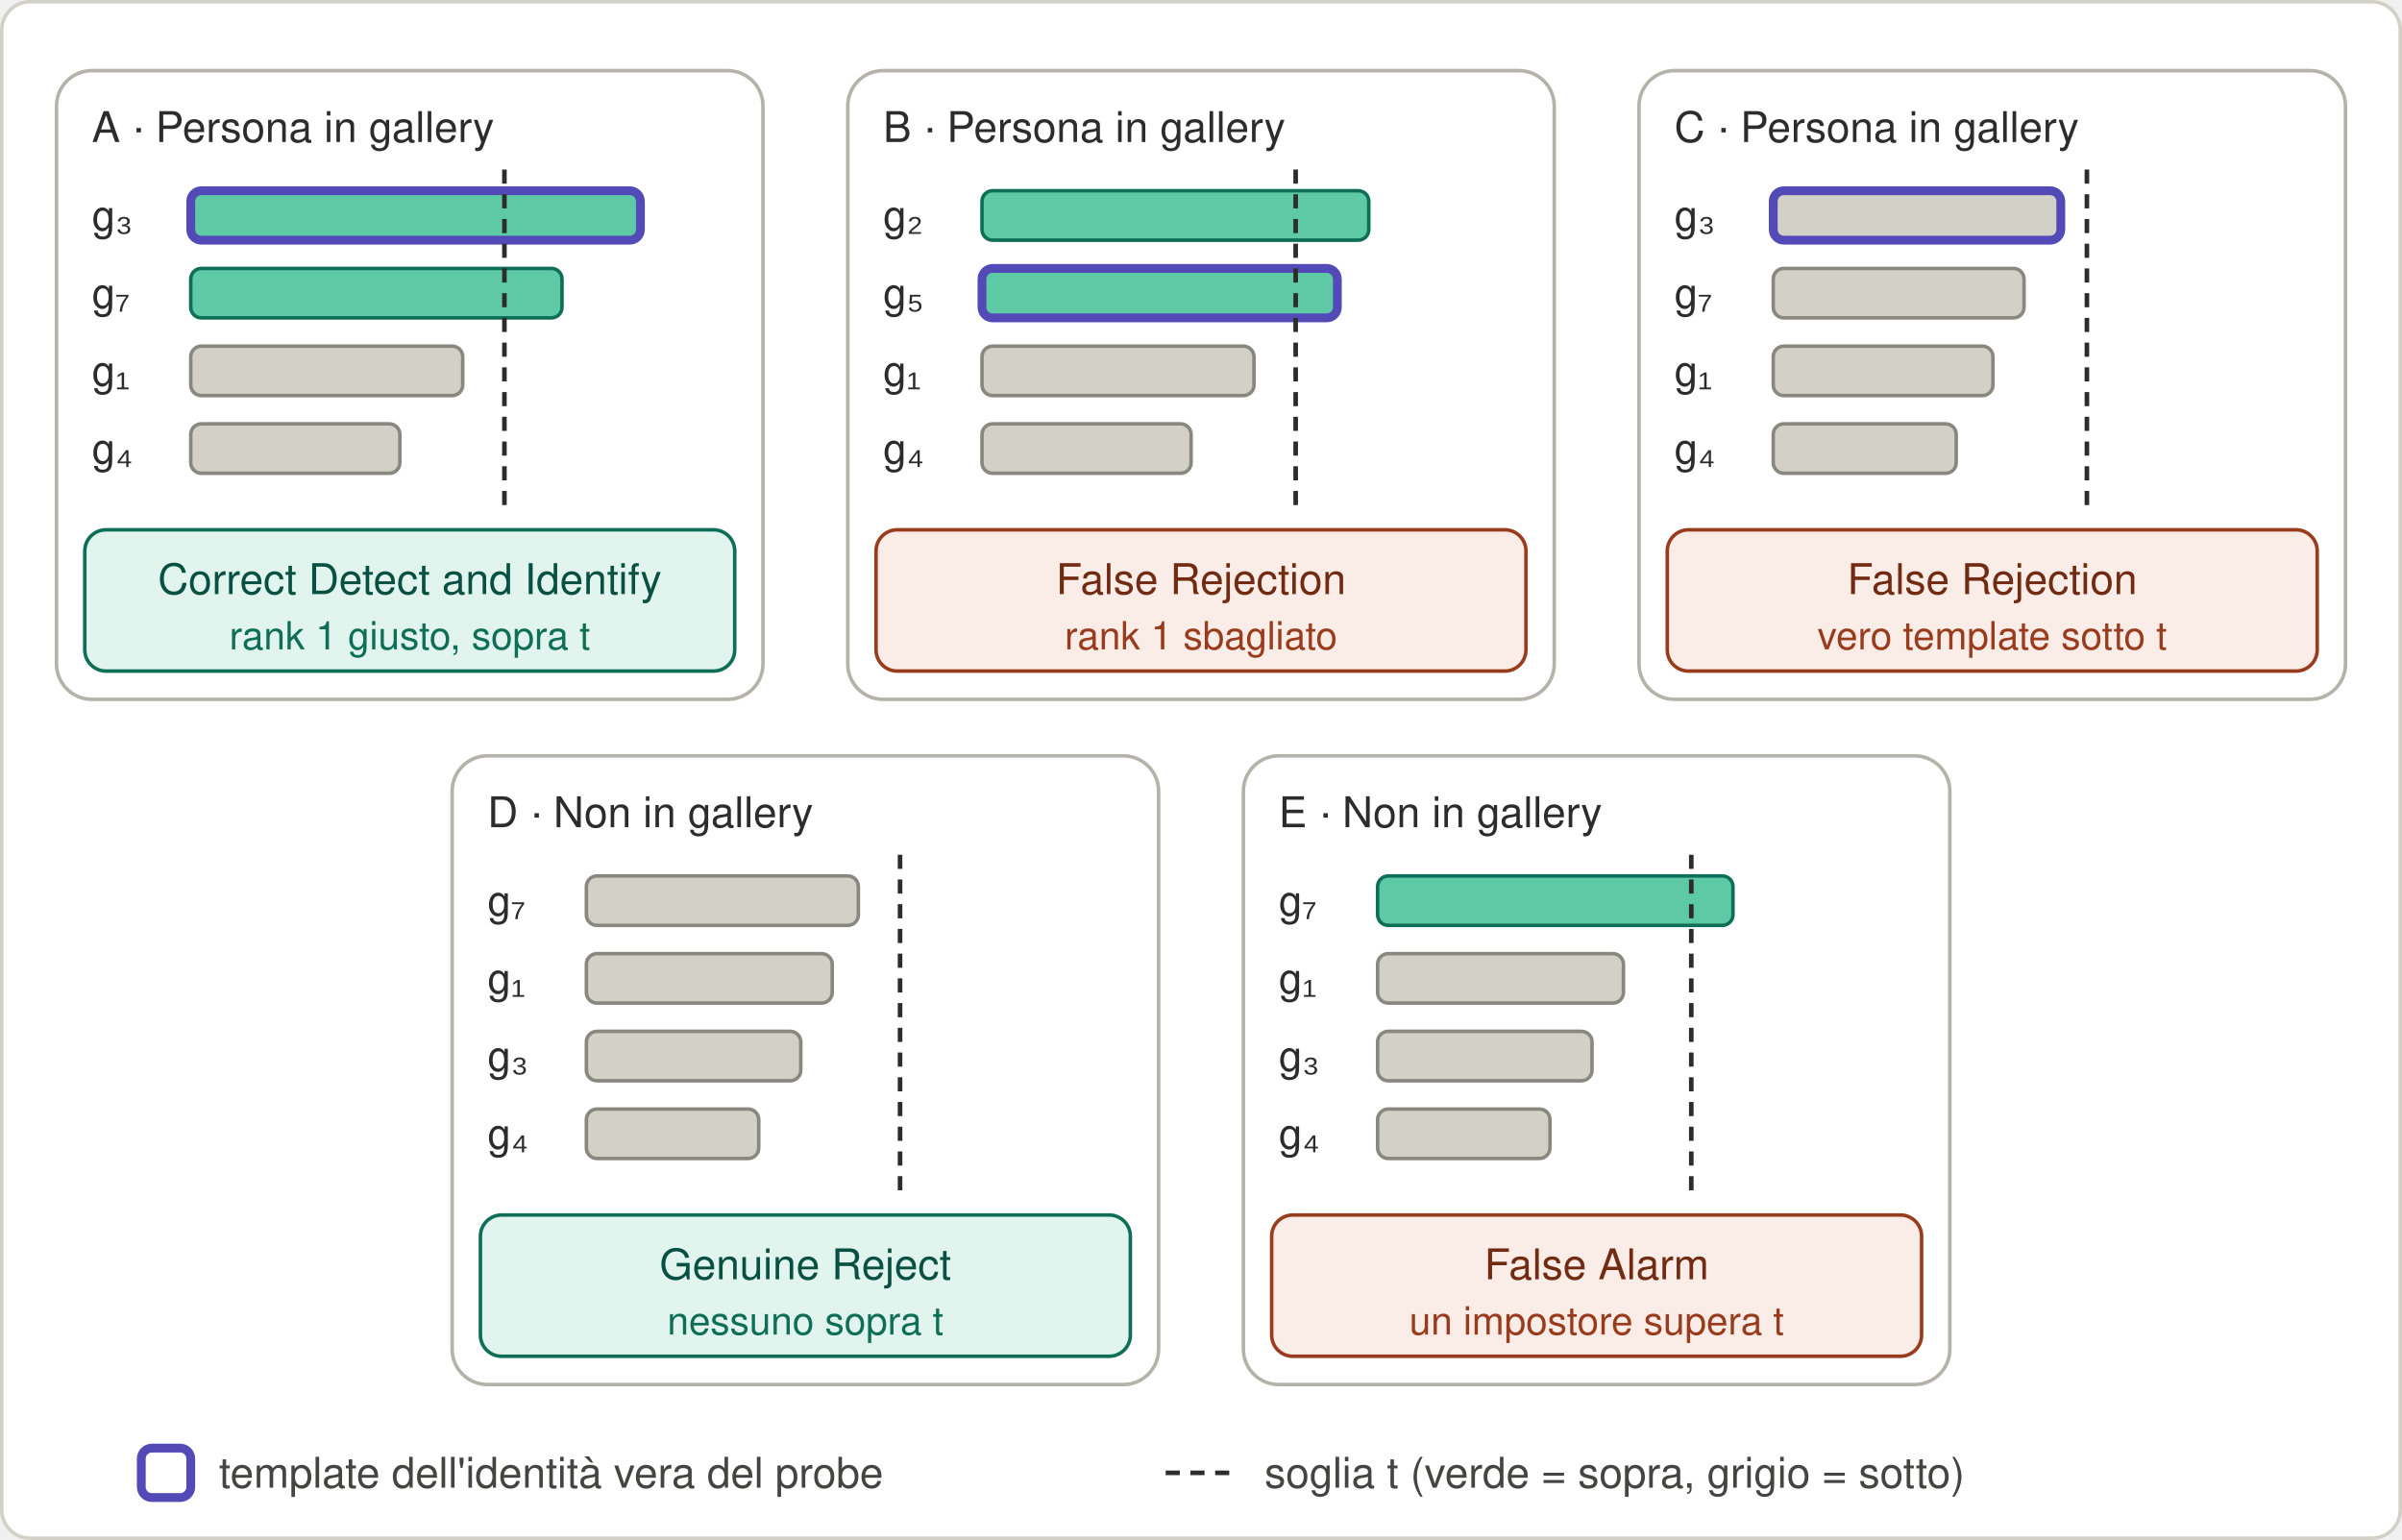
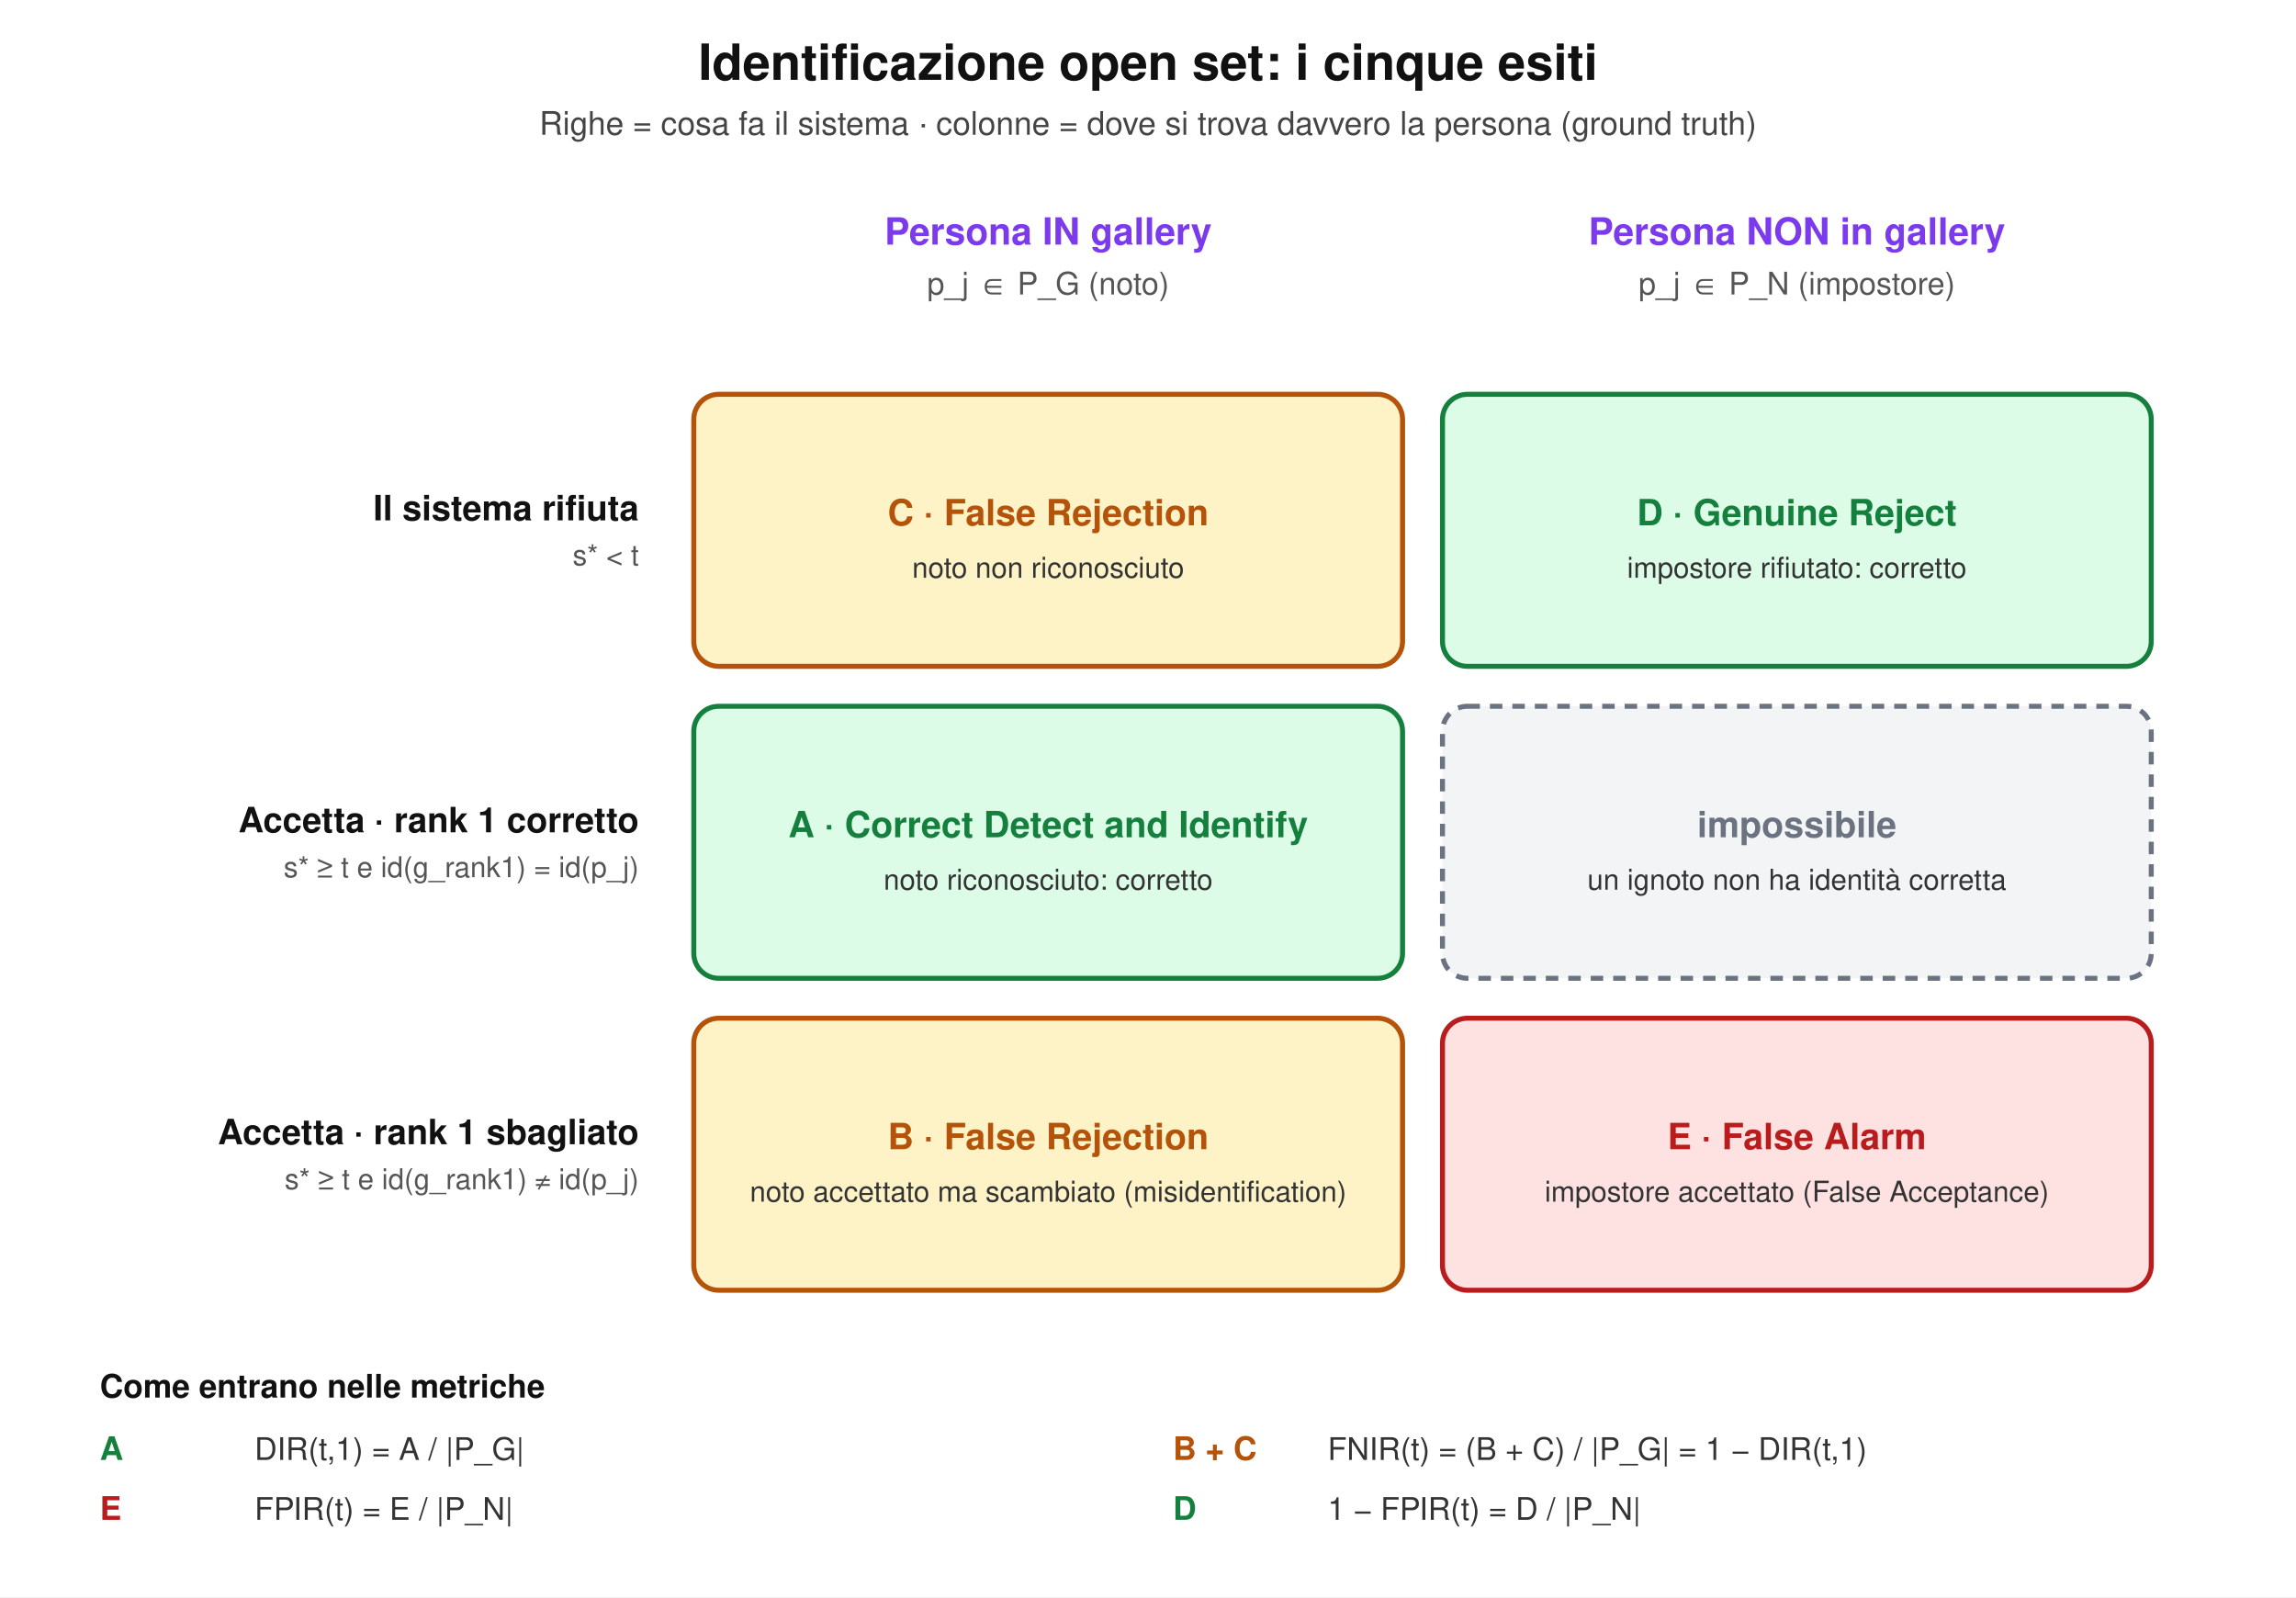
- <svg xmlns="http://www.w3.org/2000/svg" viewBox="0 0 680 436" width="100%" role="img" font-family="Helvetica, Arial, sans-serif">
-   <defs>
-     <marker id="ar" viewBox="0 0 10 10" refX="8" refY="5" markerWidth="6" markerHeight="6" orient="auto-start-reverse">
-       <path d="M2 1L8 5L2 9" fill="none" stroke="#5F5E5A" stroke-width="1.5" stroke-linecap="round" stroke-linejoin="round" />
-     </marker>
-   </defs>
-   <rect x="0.5" y="0.5" width="679" height="435" rx="8" fill="#FFFFFF" stroke="#D3D1C7" />
-   <rect x="16" y="20" width="200" height="178" rx="10" fill="#FFFFFF" stroke="#B4B2A9" />
-   <text x="26" y="36" dy=".35em" font-size="12" font-weight="500" fill="#2C2C2A" text-anchor="start">A · Persona in gallery</text>
-   <text x="26" y="61" dy=".35em" font-size="12" font-weight="400" fill="#2C2C2A" text-anchor="start">g₃</text>
-   <rect x="54" y="54" width="127.3" height="14" rx="3" fill="#5DCAA5" stroke="#534AB7" stroke-width="2.5" />
-   <text x="26" y="83" dy=".35em" font-size="12" font-weight="400" fill="#2C2C2A" text-anchor="start">g₇</text>
-   <rect x="54" y="76" width="105.1" height="14" rx="3" fill="#5DCAA5" stroke="#0F6E56" />
-   <text x="26" y="105" dy=".35em" font-size="12" font-weight="400" fill="#2C2C2A" text-anchor="start">g₁</text>
-   <rect x="54" y="98" width="77.0" height="14" rx="3" fill="#D3D1C7" stroke="#888780" />
-   <text x="26" y="127" dy=".35em" font-size="12" font-weight="400" fill="#2C2C2A" text-anchor="start">g₄</text>
-   <rect x="54" y="120" width="59.2" height="14" rx="3" fill="#D3D1C7" stroke="#888780" />
-   <line x1="142.8" y1="48" x2="142.8" y2="144" stroke="#2C2C2A" stroke-width="1.3" stroke-dasharray="4 3" />
-   <rect x="24" y="150" width="184" height="40" rx="6" fill="#E1F5EE" stroke="#0F6E56" />
-   <text x="116" y="164" dy=".35em" font-size="12" font-weight="500" fill="#085041" text-anchor="middle">Correct Detect and Identify</text>
-   <text x="116" y="180" dy=".35em" font-size="11" font-weight="400" fill="#0F6E56" text-anchor="middle">rank 1 giusto, sopra t</text>
-   <rect x="240" y="20" width="200" height="178" rx="10" fill="#FFFFFF" stroke="#B4B2A9" />
-   <text x="250" y="36" dy=".35em" font-size="12" font-weight="500" fill="#2C2C2A" text-anchor="start">B · Persona in gallery</text>
-   <text x="250" y="61" dy=".35em" font-size="12" font-weight="400" fill="#2C2C2A" text-anchor="start">g₂</text>
-   <rect x="278" y="54" width="109.5" height="14" rx="3" fill="#5DCAA5" stroke="#0F6E56" />
-   <text x="250" y="83" dy=".35em" font-size="12" font-weight="400" fill="#2C2C2A" text-anchor="start">g₅</text>
-   <rect x="278" y="76" width="100.6" height="14" rx="3" fill="#5DCAA5" stroke="#534AB7" stroke-width="2.5" />
-   <text x="250" y="105" dy=".35em" font-size="12" font-weight="400" fill="#2C2C2A" text-anchor="start">g₁</text>
-   <rect x="278" y="98" width="77.0" height="14" rx="3" fill="#D3D1C7" stroke="#888780" />
-   <text x="250" y="127" dy=".35em" font-size="12" font-weight="400" fill="#2C2C2A" text-anchor="start">g₄</text>
-   <rect x="278" y="120" width="59.2" height="14" rx="3" fill="#D3D1C7" stroke="#888780" />
-   <line x1="366.8" y1="48" x2="366.8" y2="144" stroke="#2C2C2A" stroke-width="1.3" stroke-dasharray="4 3" />
-   <rect x="248" y="150" width="184" height="40" rx="6" fill="#FAECE7" stroke="#993C1D" />
-   <text x="340" y="164" dy=".35em" font-size="12" font-weight="500" fill="#712B13" text-anchor="middle">False Rejection</text>
-   <text x="340" y="180" dy=".35em" font-size="11" font-weight="400" fill="#993C1D" text-anchor="middle">rank 1 sbagliato</text>
-   <rect x="464" y="20" width="200" height="178" rx="10" fill="#FFFFFF" stroke="#B4B2A9" />
-   <text x="474" y="36" dy=".35em" font-size="12" font-weight="500" fill="#2C2C2A" text-anchor="start">C · Persona in gallery</text>
-   <text x="474" y="61" dy=".35em" font-size="12" font-weight="400" fill="#2C2C2A" text-anchor="start">g₃</text>
-   <rect x="502" y="54" width="81.4" height="14" rx="3" fill="#D3D1C7" stroke="#534AB7" stroke-width="2.5" />
-   <text x="474" y="83" dy=".35em" font-size="12" font-weight="400" fill="#2C2C2A" text-anchor="start">g₇</text>
-   <rect x="502" y="76" width="71.0" height="14" rx="3" fill="#D3D1C7" stroke="#888780" />
-   <text x="474" y="105" dy=".35em" font-size="12" font-weight="400" fill="#2C2C2A" text-anchor="start">g₁</text>
-   <rect x="502" y="98" width="62.2" height="14" rx="3" fill="#D3D1C7" stroke="#888780" />
-   <text x="474" y="127" dy=".35em" font-size="12" font-weight="400" fill="#2C2C2A" text-anchor="start">g₄</text>
-   <rect x="502" y="120" width="51.8" height="14" rx="3" fill="#D3D1C7" stroke="#888780" />
-   <line x1="590.8" y1="48" x2="590.8" y2="144" stroke="#2C2C2A" stroke-width="1.3" stroke-dasharray="4 3" />
-   <rect x="472" y="150" width="184" height="40" rx="6" fill="#FAECE7" stroke="#993C1D" />
-   <text x="564" y="164" dy=".35em" font-size="12" font-weight="500" fill="#712B13" text-anchor="middle">False Rejection</text>
-   <text x="564" y="180" dy=".35em" font-size="11" font-weight="400" fill="#993C1D" text-anchor="middle">vero template sotto t</text>
-   <rect x="128" y="214" width="200" height="178" rx="10" fill="#FFFFFF" stroke="#B4B2A9" />
-   <text x="138" y="230" dy=".35em" font-size="12" font-weight="500" fill="#2C2C2A" text-anchor="start">D · Non in gallery</text>
-   <text x="138" y="255" dy=".35em" font-size="12" font-weight="400" fill="#2C2C2A" text-anchor="start">g₇</text>
-   <rect x="166" y="248" width="77.0" height="14" rx="3" fill="#D3D1C7" stroke="#888780" />
-   <text x="138" y="277" dy=".35em" font-size="12" font-weight="400" fill="#2C2C2A" text-anchor="start">g₁</text>
-   <rect x="166" y="270" width="69.6" height="14" rx="3" fill="#D3D1C7" stroke="#888780" />
-   <text x="138" y="299" dy=".35em" font-size="12" font-weight="400" fill="#2C2C2A" text-anchor="start">g₃</text>
-   <rect x="166" y="292" width="60.7" height="14" rx="3" fill="#D3D1C7" stroke="#888780" />
-   <text x="138" y="321" dy=".35em" font-size="12" font-weight="400" fill="#2C2C2A" text-anchor="start">g₄</text>
-   <rect x="166" y="314" width="48.8" height="14" rx="3" fill="#D3D1C7" stroke="#888780" />
-   <line x1="254.8" y1="242" x2="254.8" y2="338" stroke="#2C2C2A" stroke-width="1.3" stroke-dasharray="4 3" />
-   <rect x="136" y="344" width="184" height="40" rx="6" fill="#E1F5EE" stroke="#0F6E56" />
-   <text x="228" y="358" dy=".35em" font-size="12" font-weight="500" fill="#085041" text-anchor="middle">Genuine Reject</text>
-   <text x="228" y="374" dy=".35em" font-size="11" font-weight="400" fill="#0F6E56" text-anchor="middle">nessuno sopra t</text>
-   <rect x="352" y="214" width="200" height="178" rx="10" fill="#FFFFFF" stroke="#B4B2A9" />
-   <text x="362" y="230" dy=".35em" font-size="12" font-weight="500" fill="#2C2C2A" text-anchor="start">E · Non in gallery</text>
-   <text x="362" y="255" dy=".35em" font-size="12" font-weight="400" fill="#2C2C2A" text-anchor="start">g₇</text>
-   <rect x="390" y="248" width="100.6" height="14" rx="3" fill="#5DCAA5" stroke="#0F6E56" />
-   <text x="362" y="277" dy=".35em" font-size="12" font-weight="400" fill="#2C2C2A" text-anchor="start">g₁</text>
-   <rect x="390" y="270" width="69.6" height="14" rx="3" fill="#D3D1C7" stroke="#888780" />
-   <text x="362" y="299" dy=".35em" font-size="12" font-weight="400" fill="#2C2C2A" text-anchor="start">g₃</text>
-   <rect x="390" y="292" width="60.7" height="14" rx="3" fill="#D3D1C7" stroke="#888780" />
-   <text x="362" y="321" dy=".35em" font-size="12" font-weight="400" fill="#2C2C2A" text-anchor="start">g₄</text>
-   <rect x="390" y="314" width="48.8" height="14" rx="3" fill="#D3D1C7" stroke="#888780" />
-   <line x1="478.8" y1="242" x2="478.8" y2="338" stroke="#2C2C2A" stroke-width="1.3" stroke-dasharray="4 3" />
-   <rect x="360" y="344" width="184" height="40" rx="6" fill="#FAECE7" stroke="#993C1D" />
-   <text x="452" y="358" dy=".35em" font-size="12" font-weight="500" fill="#712B13" text-anchor="middle">False Alarm</text>
-   <text x="452" y="374" dy=".35em" font-size="11" font-weight="400" fill="#993C1D" text-anchor="middle">un impostore supera t</text>
-   <rect x="40" y="410" width="14" height="14" rx="3" fill="#FFFFFF" stroke="#534AB7" stroke-width="2.5" />
-   <text x="62" y="417" dy=".35em" font-size="12" font-weight="400" fill="#444441" text-anchor="start">template dell'identità vera del probe</text>
-   <line x1="330" y1="417" x2="350" y2="417" stroke="#2C2C2A" stroke-width="1.3" stroke-dasharray="4 3" />
-   <text x="358" y="417" dy=".35em" font-size="12" font-weight="400" fill="#444441" text-anchor="start">soglia t (verde = sopra, grigio = sotto)</text>
+ <svg xmlns="http://www.w3.org/2000/svg" viewBox="0 0 920 640" width="920" height="640" font-family="Helvetica, Arial, sans-serif">
+   <rect width="920" height="640" fill="#ffffff" />
+   <text x="460.0" y="32.0" text-anchor="middle" font-size="20" font-weight="700" fill="#111">Identificazione open set: i cinque esiti</text>
+   <text x="460.0" y="54.0" text-anchor="middle" font-size="13" fill="#444">Righe = cosa fa il sistema · colonne = dove si trova davvero la persona (ground truth)</text>
+   <text x="420.0" y="98.0" text-anchor="middle" font-size="15" font-weight="700" fill="#7c3aed">Persona IN gallery</text>
+   <text x="420.0" y="118.0" text-anchor="middle" font-size="12.5" fill="#555">p_j ∈ P_G (noto)</text>
+   <text x="720.0" y="98.0" text-anchor="middle" font-size="15" font-weight="700" fill="#7c3aed">Persona NON in gallery</text>
+   <text x="720.0" y="118.0" text-anchor="middle" font-size="12.5" fill="#555">p_j ∈ P_N (impostore)</text>
+   <text x="256.0" y="208.5" text-anchor="end" font-size="14" font-weight="700" fill="#111">Il sistema rifiuta</text>
+   <text x="256.0" y="226.5" text-anchor="end" font-size="11.5" fill="#555">s* &lt; t</text>
+   <text x="256.0" y="333.5" text-anchor="end" font-size="14" font-weight="700" fill="#111">Accetta · rank 1 corretto</text>
+   <text x="256.0" y="351.5" text-anchor="end" font-size="11.5" fill="#555">s* ≥ t  e  id(g_rank1) = id(p_j)</text>
+   <text x="256.0" y="458.5" text-anchor="end" font-size="14" font-weight="700" fill="#111">Accetta · rank 1 sbagliato</text>
+   <text x="256.0" y="476.5" text-anchor="end" font-size="11.5" fill="#555">s* ≥ t  e  id(g_rank1) ≠ id(p_j)</text>
+   <rect x="278.0" y="158.0" width="284.0" height="109.0" rx="10" fill="#fef3c7" stroke="#b45309" stroke-width="2" />
+   <text x="420.0" y="210.5" text-anchor="middle" font-size="14.5" font-weight="700" fill="#b45309">C · False Rejection</text>
+   <text x="420.0" y="231.5" text-anchor="middle" font-size="11.5" fill="#333">noto non riconosciuto</text>
+   <rect x="578.0" y="158.0" width="284.0" height="109.0" rx="10" fill="#dcfce7" stroke="#15803d" stroke-width="2" />
+   <text x="720.0" y="210.5" text-anchor="middle" font-size="14.5" font-weight="700" fill="#15803d">D · Genuine Reject</text>
+   <text x="720.0" y="231.5" text-anchor="middle" font-size="11.5" fill="#333">impostore rifiutato: corretto</text>
+   <rect x="278.0" y="283.0" width="284.0" height="109.0" rx="10" fill="#dcfce7" stroke="#15803d" stroke-width="2" />
+   <text x="420.0" y="335.5" text-anchor="middle" font-size="14.5" font-weight="700" fill="#15803d">A · Correct Detect and Identify</text>
+   <text x="420.0" y="356.5" text-anchor="middle" font-size="11.5" fill="#333">noto riconosciuto: corretto</text>
+   <rect x="578.0" y="283.0" width="284.0" height="109.0" rx="10" fill="#f3f4f6" stroke="#6b7280" stroke-width="2" stroke-dasharray="5,4" />
+   <text x="720.0" y="335.5" text-anchor="middle" font-size="14.5" font-weight="700" fill="#6b7280">impossibile</text>
+   <text x="720.0" y="356.5" text-anchor="middle" font-size="11.5" fill="#333">un ignoto non ha identità corretta</text>
+   <rect x="278.0" y="408.0" width="284.0" height="109.0" rx="10" fill="#fef3c7" stroke="#b45309" stroke-width="2" />
+   <text x="420.0" y="460.5" text-anchor="middle" font-size="14.5" font-weight="700" fill="#b45309">B · False Rejection</text>
+   <text x="420.0" y="481.5" text-anchor="middle" font-size="11.5" fill="#333">noto accettato ma scambiato (misidentification)</text>
+   <rect x="578.0" y="408.0" width="284.0" height="109.0" rx="10" fill="#fee2e2" stroke="#b91c1c" stroke-width="2" />
+   <text x="720.0" y="460.5" text-anchor="middle" font-size="14.5" font-weight="700" fill="#b91c1c">E · False Alarm</text>
+   <text x="720.0" y="481.5" text-anchor="middle" font-size="11.5" fill="#333">impostore accettato (False Acceptance)</text>
+   <text x="40.0" y="560.0" text-anchor="start" font-size="13" font-weight="700" fill="#111">Come entrano nelle metriche</text>
+   <text x="40.0" y="585.0" text-anchor="start" font-size="13" font-weight="700" fill="#15803d">A</text>
+   <text x="102.0" y="585.0" text-anchor="start" font-size="12.5" fill="#333">DIR(t,1) = A / |P_G|</text>
+   <text x="470.0" y="585.0" text-anchor="start" font-size="13" font-weight="700" fill="#b45309">B + C</text>
+   <text x="532.0" y="585.0" text-anchor="start" font-size="12.5" fill="#333">FNIR(t) = (B + C) / |P_G| = 1 − DIR(t,1)</text>
+   <text x="40.0" y="609.0" text-anchor="start" font-size="13" font-weight="700" fill="#b91c1c">E</text>
+   <text x="102.0" y="609.0" text-anchor="start" font-size="12.5" fill="#333">FPIR(t) = E / |P_N|</text>
+   <text x="470.0" y="609.0" text-anchor="start" font-size="13" font-weight="700" fill="#15803d">D</text>
+   <text x="532.0" y="609.0" text-anchor="start" font-size="12.5" fill="#333">1 − FPIR(t) = D / |P_N|</text>
</svg>
